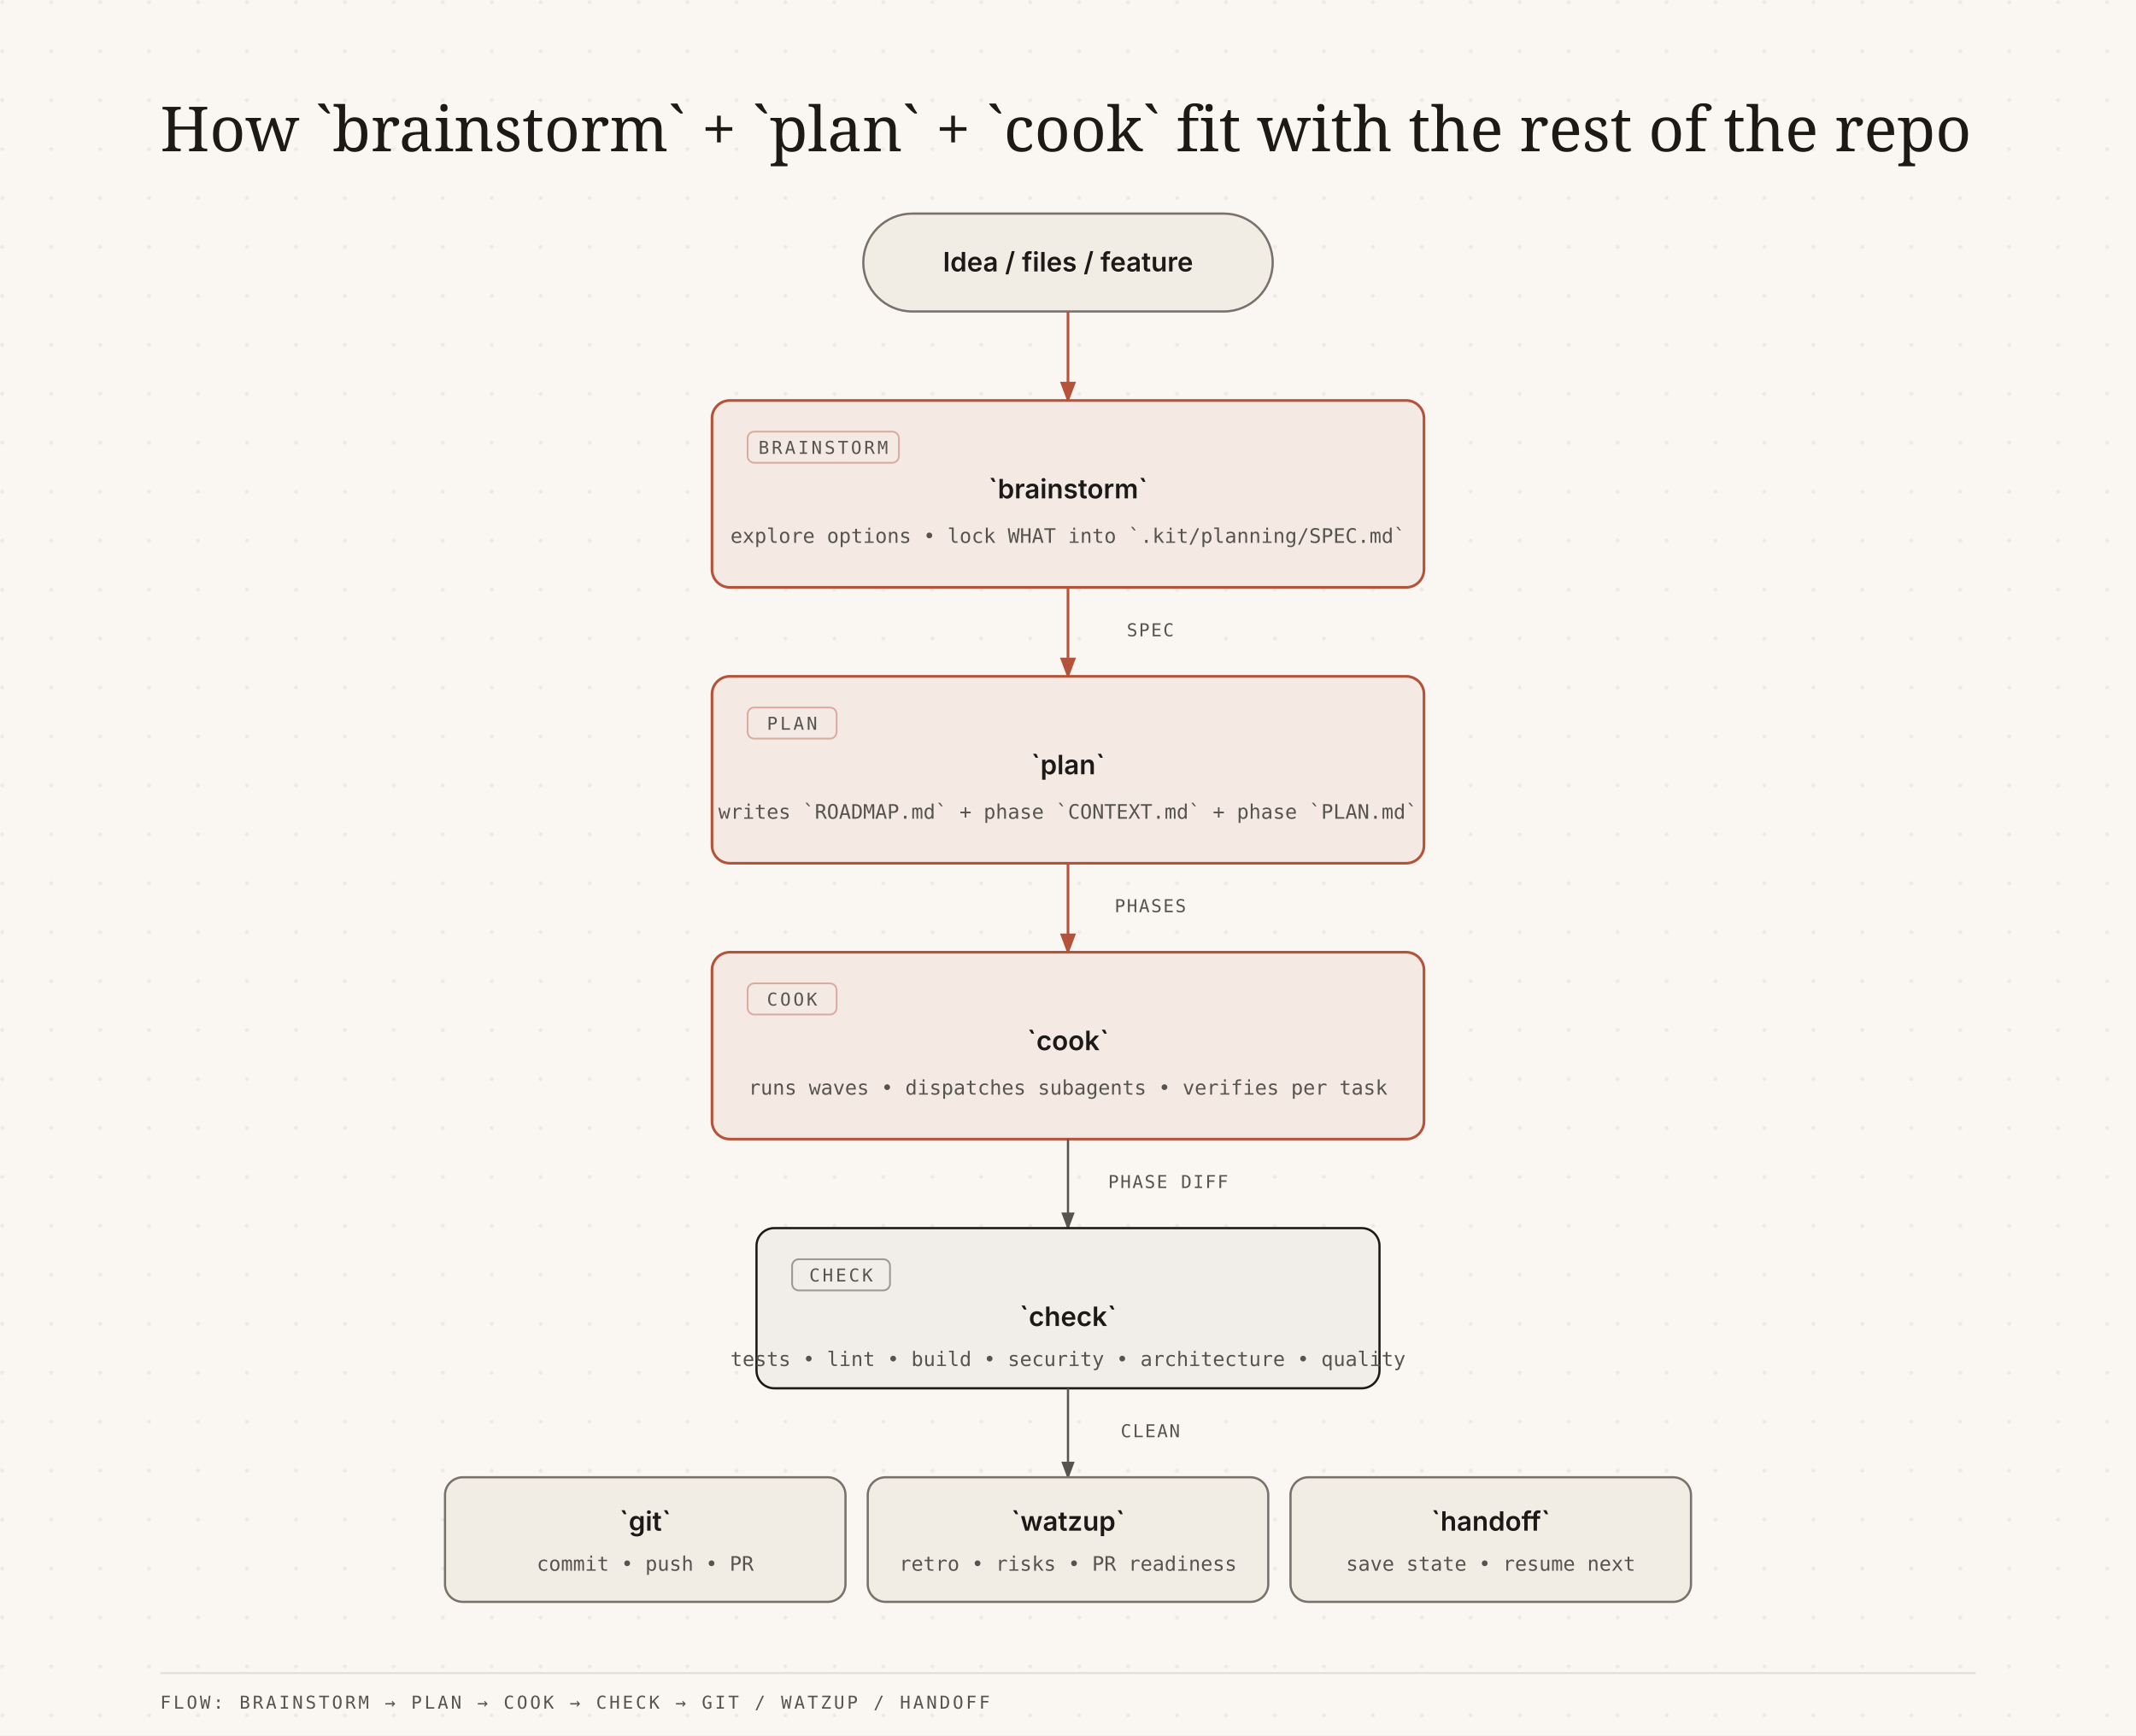
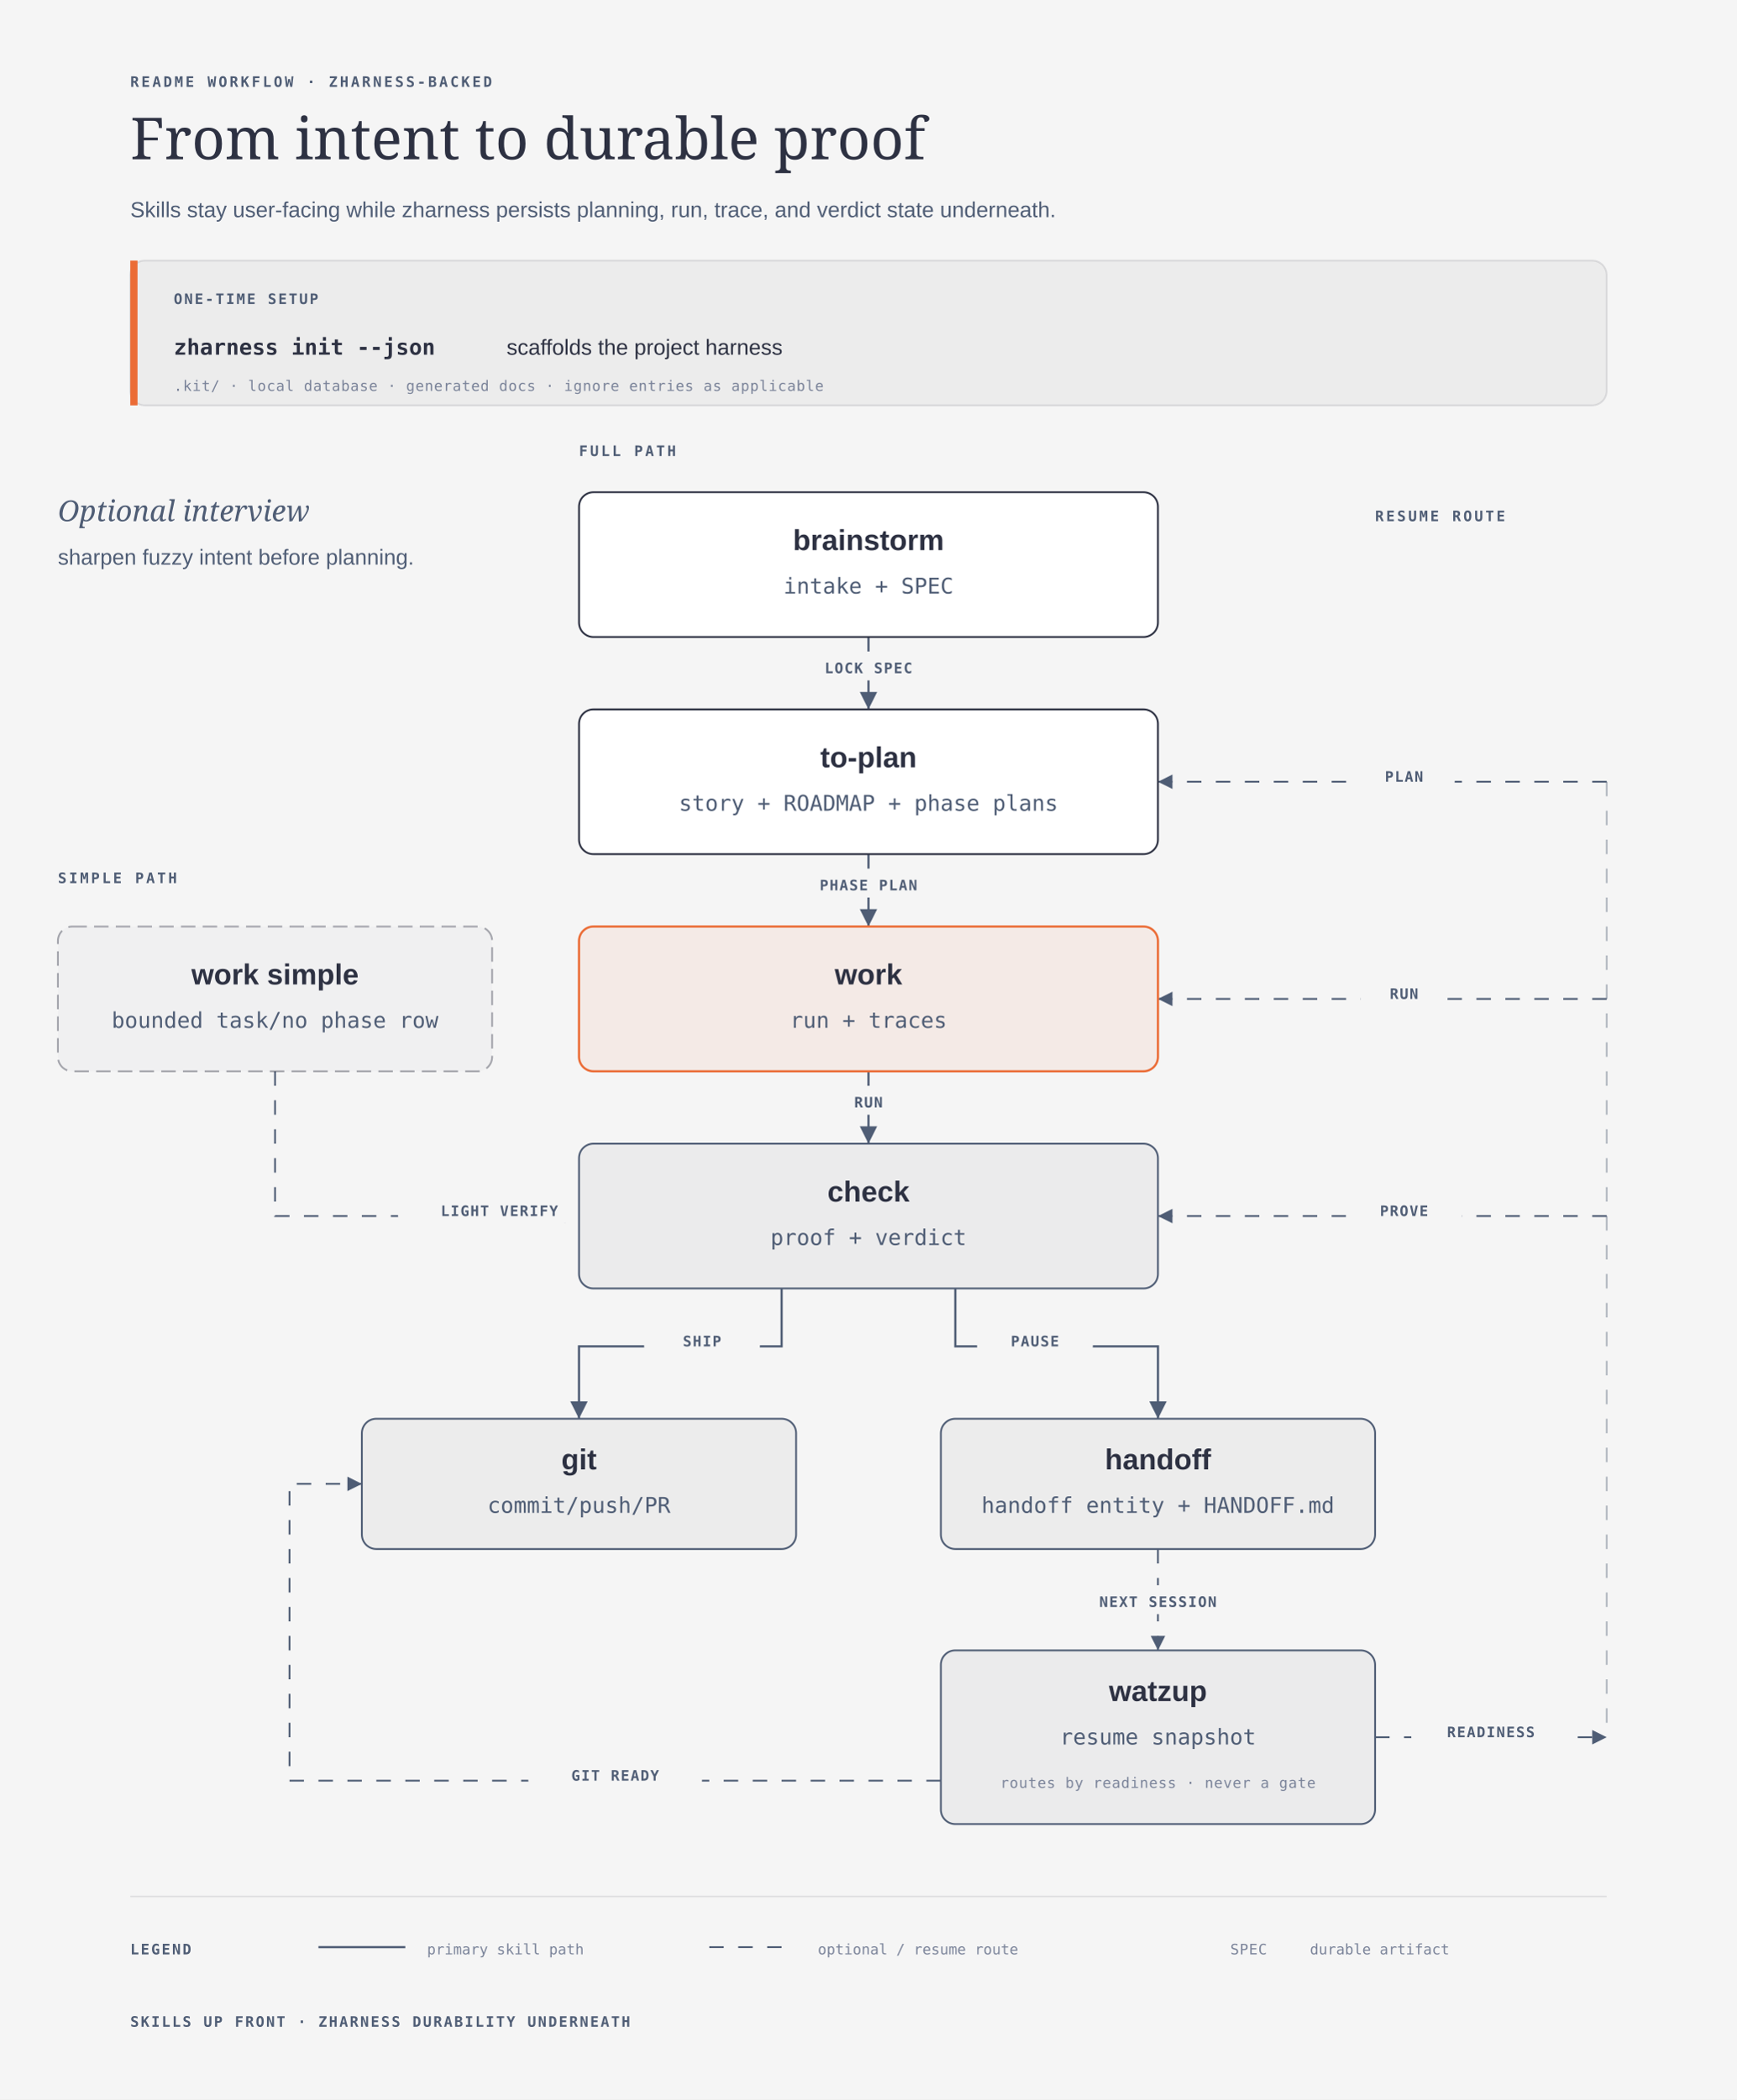
- <svg xmlns="http://www.w3.org/2000/svg" width="960" height="780" viewBox="0 0 960 780" fill="none">
+ <svg xmlns="http://www.w3.org/2000/svg" width="960" height="1160" viewBox="0 0 960 1160" fill="none" role="img" aria-labelledby="diagram-title diagram-desc">
  <defs>
-     <pattern id="dots" width="22" height="22" patternUnits="userSpaceOnUse">
-       <circle cx="1" cy="1" r="0.9" fill="rgba(28,25,23,0.10)" />
-     </pattern>
-     <marker id="arrow" markerWidth="8" markerHeight="6" refX="7" refY="3" orient="auto">
-       <polygon points="0 0, 8 3, 0 6" fill="#57534e" />
+     <marker id="arrow" markerWidth="8" markerHeight="8" refX="8" refY="4" orient="auto" markerUnits="strokeWidth">
+       <path d="M0 0 L8 4 L0 8 Z" fill="#4f5d75" />
    </marker>
-     <marker id="arrow-accent" markerWidth="8" markerHeight="6" refX="7" refY="3" orient="auto">
-       <polygon points="0 0, 8 3, 0 6" fill="#b5523a" />
+     <marker id="arrow-accent" markerWidth="8" markerHeight="8" refX="8" refY="4" orient="auto" markerUnits="strokeWidth">
+       <path d="M0 0 L8 4 L0 8 Z" fill="#eb6c36" />
+     </marker>
+     <marker id="arrow-link" markerWidth="8" markerHeight="8" refX="8" refY="4" orient="auto" markerUnits="strokeWidth">
+       <path d="M0 0 L8 4 L0 8 Z" fill="#2e5aa8" />
    </marker>
    <style>
-       .title { font: 400 28px 'Instrument Serif', Georgia, serif; fill: #1c1917; }
-       .label { font: 600 12px 'Inter', 'Segoe UI', Arial, sans-serif; fill: #1c1917; }
-       .mono { font: 500 9px 'SFMono-Regular', Consolas, monospace; fill: #57534e; }
-       .arrowLabel { font: 500 8px 'SFMono-Regular', Consolas, monospace; fill: #57534e; letter-spacing: 0.08em; }
-       .legend { font: 500 8px 'SFMono-Regular', Consolas, monospace; fill: #57534e; letter-spacing: 0.14em; }
+       .title { font: 400 32px 'Instrument Serif', Georgia, serif; fill: #2d3142; }
+       .subtitle { font: 400 12px 'Geist', Arial, sans-serif; fill: #4f5d75; }
+       .eyebrow { font: 600 8px 'Geist Mono', monospace; fill: #4f5d75; letter-spacing: 0.16em; }
+       .setup-label { font: 600 8px 'Geist Mono', monospace; fill: #4f5d75; letter-spacing: 0.12em; }
+       .setup-command { font: 600 12px 'Geist Mono', monospace; fill: #2d3142; }
+       .setup-copy { font: 500 12px 'Geist', Arial, sans-serif; fill: #2d3142; }
+       .node-label { font: 600 16px 'Geist', Arial, sans-serif; fill: #2d3142; }
+       .node-sublabel { font: 500 12px 'Geist Mono', monospace; fill: #4f5d75; }
+       .node-note { font: 500 8px 'Geist Mono', monospace; fill: #7a8399; letter-spacing: 0.04em; }
+       .arrow-label { font: 600 8px 'Geist Mono', monospace; fill: #4f5d75; letter-spacing: 0.08em; }
+       .callout { font: italic 400 16px 'Instrument Serif', Georgia, serif; fill: #4f5d75; }
+       .legend { font: 600 8px 'Geist Mono', monospace; fill: #4f5d75; letter-spacing: 0.12em; }
+       .legend-copy { font: 500 8px 'Geist Mono', monospace; fill: #7a8399; }
+       .primary-arrow { stroke: #4f5d75; stroke-width: 1.2; fill: none; marker-end: url(#arrow); }
+       .route-arrow { stroke: #4f5d75; stroke-width: 1; fill: none; stroke-dasharray: 8 8; marker-end: url(#arrow); }
+       .route-rail { stroke: rgba(79,93,117,0.40); stroke-width: 1; stroke-dasharray: 8 8; }
+       .node-mask { fill: #f5f5f5; }
+       .node-box { fill: #ffffff; stroke: #2d3142; stroke-width: 1; }
+       .node-soft { fill: rgba(45,49,66,0.05); stroke: #4f5d75; stroke-width: 1; }
+       .node-terminal { fill: #ececec; stroke: #4f5d75; stroke-width: 1; }
+       .node-optional { fill: rgba(45,49,66,0.02); stroke: rgba(45,49,66,0.40); stroke-width: 1; stroke-dasharray: 8 4; }
+       .node-focal { fill: rgba(235,108,54,0.08); stroke: #eb6c36; stroke-width: 1.2; }
    </style>
  </defs>
-   <rect width="960" height="780" fill="#faf7f2" />
-   <rect width="960" height="780" fill="url(#dots)" opacity="0.55" />
-   <text x="72" y="68" class="title">How `brainstorm` + `plan` + `cook` fit with the rest of the repo</text>
-   <rect x="388" y="96" width="184" height="44" rx="22" fill="#faf7f2" />
-   <rect x="388" y="96" width="184" height="44" rx="22" fill="#f2ede4" stroke="#78716c" stroke-width="1" />
-   <text x="480" y="122" class="label" text-anchor="middle">Idea / files / feature</text>
-   <path d="M480 140 L480 180" stroke="#b5523a" stroke-width="1.2" marker-end="url(#arrow-accent)" />
-   <rect x="320" y="180" width="320" height="84" rx="8" fill="#faf7f2" />
-   <rect x="320" y="180" width="320" height="84" rx="8" fill="rgba(181,82,58,0.08)" stroke="#b5523a" stroke-width="1.2" />
-   <rect x="336" y="194" width="68" height="14" rx="3" fill="transparent" stroke="rgba(181,82,58,0.40)" stroke-width="0.8" />
-   <text x="370" y="204" class="legend" text-anchor="middle">BRAINSTORM</text>
-   <text x="480" y="224" class="label" text-anchor="middle">`brainstorm`</text>
-   <text x="480" y="244" class="mono" text-anchor="middle">explore options • lock WHAT into `.kit/planning/SPEC.md`</text>
-   <path d="M480 264 L480 304" stroke="#b5523a" stroke-width="1.2" marker-end="url(#arrow-accent)" />
-   <rect x="494" y="276" width="46" height="14" rx="3" fill="#faf7f2" />
-   <text x="517" y="286" class="arrowLabel" text-anchor="middle">SPEC</text>
-   <rect x="320" y="304" width="320" height="84" rx="8" fill="#faf7f2" />
-   <rect x="320" y="304" width="320" height="84" rx="8" fill="rgba(181,82,58,0.08)" stroke="#b5523a" stroke-width="1.2" />
-   <rect x="336" y="318" width="40" height="14" rx="3" fill="transparent" stroke="rgba(181,82,58,0.40)" stroke-width="0.8" />
-   <text x="356" y="328" class="legend" text-anchor="middle">PLAN</text>
-   <text x="480" y="348" class="label" text-anchor="middle">`plan`</text>
-   <text x="480" y="368" class="mono" text-anchor="middle">writes `ROADMAP.md` + phase `CONTEXT.md` + phase `PLAN.md`</text>
-   <path d="M480 388 L480 428" stroke="#b5523a" stroke-width="1.2" marker-end="url(#arrow-accent)" />
-   <rect x="486" y="400" width="62" height="14" rx="3" fill="#faf7f2" />
-   <text x="517" y="410" class="arrowLabel" text-anchor="middle">PHASES</text>
-   <rect x="320" y="428" width="320" height="84" rx="8" fill="#faf7f2" />
-   <rect x="320" y="428" width="320" height="84" rx="8" fill="rgba(181,82,58,0.08)" stroke="#b5523a" stroke-width="1.2" />
-   <rect x="336" y="442" width="40" height="14" rx="3" fill="transparent" stroke="rgba(181,82,58,0.40)" stroke-width="0.8" />
-   <text x="356" y="452" class="legend" text-anchor="middle">COOK</text>
-   <text x="480" y="472" class="label" text-anchor="middle">`cook`</text>
-   <text x="480" y="492" class="mono" text-anchor="middle">runs waves • dispatches subagents • verifies per task</text>
-   <path d="M480 512 L480 552" stroke="#57534e" stroke-width="1" marker-end="url(#arrow)" />
-   <rect x="486" y="524" width="78" height="14" rx="3" fill="#faf7f2" />
-   <text x="525" y="534" class="arrowLabel" text-anchor="middle">PHASE DIFF</text>
-   <rect x="340" y="552" width="280" height="72" rx="8" fill="#faf7f2" />
-   <rect x="340" y="552" width="280" height="72" rx="8" fill="rgba(28,25,23,0.04)" stroke="#1c1917" stroke-width="1" />
-   <rect x="356" y="566" width="44" height="14" rx="3" fill="transparent" stroke="rgba(28,25,23,0.40)" stroke-width="0.8" />
-   <text x="378" y="576" class="legend" text-anchor="middle">CHECK</text>
-   <text x="480" y="596" class="label" text-anchor="middle">`check`</text>
-   <text x="480" y="614" class="mono" text-anchor="middle">tests • lint • build • security • architecture • quality</text>
-   <path d="M480 624 L480 664" stroke="#57534e" stroke-width="1" marker-end="url(#arrow)" />
-   <rect x="492" y="636" width="50" height="14" rx="3" fill="#faf7f2" />
-   <text x="517" y="646" class="arrowLabel" text-anchor="middle">CLEAN</text>
-   <rect x="200" y="664" width="180" height="56" rx="8" fill="#f2ede4" stroke="#78716c" stroke-width="1" />
-   <text x="290" y="688" class="label" text-anchor="middle">`git`</text>
-   <text x="290" y="706" class="mono" text-anchor="middle">commit • push • PR</text>
-   <rect x="390" y="664" width="180" height="56" rx="8" fill="#f2ede4" stroke="#78716c" stroke-width="1" />
-   <text x="480" y="688" class="label" text-anchor="middle">`watzup`</text>
-   <text x="480" y="706" class="mono" text-anchor="middle">retro • risks • PR readiness</text>
-   <rect x="580" y="664" width="180" height="56" rx="8" fill="#f2ede4" stroke="#78716c" stroke-width="1" />
-   <text x="670" y="688" class="label" text-anchor="middle">`handoff`</text>
-   <text x="670" y="706" class="mono" text-anchor="middle">save state • resume next</text>
-   <line x1="72" y1="752" x2="888" y2="752" stroke="rgba(28,25,23,0.12)" stroke-width="0.8" />
-   <text x="72" y="768" class="legend">FLOW: BRAINSTORM → PLAN → COOK → CHECK → GIT / WATZUP / HANDOFF</text>
+   <rect width="960" height="1160" fill="#f5f5f5" />
+   <text x="72" y="48" class="eyebrow">README WORKFLOW · ZHARNESS-BACKED</text>
+   <text x="72" y="88" class="title">From intent to durable proof</text>
+   <text x="72" y="120" class="subtitle">Skills stay user-facing while zharness persists planning, run, trace, and verdict state underneath.</text>
+   <rect x="72" y="144" width="816" height="80" rx="8" fill="#ececec" stroke="rgba(45,49,66,0.12)" stroke-width="1" />
+   <rect x="72" y="144" width="4" height="80" fill="#eb6c36" />
+   <text x="96" y="168" class="setup-label">ONE-TIME SETUP</text>
+   <text x="96" y="196" class="setup-command">zharness init --json</text>
+   <text x="280" y="196" class="setup-copy">scaffolds the project harness</text>
+   <text x="96" y="216" class="node-note">.kit/ · local database · generated docs · ignore entries as applicable</text>
+   <text x="320" y="252" class="eyebrow">FULL PATH</text>
+   <text x="32" y="288" class="callout">Optional interview</text>
+   <text x="32" y="312" class="subtitle">sharpen fuzzy intent before planning.</text>
+   <text x="760" y="288" class="eyebrow">RESUME ROUTE</text>
+   <text x="32" y="488" class="eyebrow">SIMPLE PATH</text>
+   <g id="arrows">
+     <path data-arrow="brainstorm-to-to-plan" class="primary-arrow" d="M480 352 V392" />
+     <path data-arrow="to-plan-to-work" class="primary-arrow" d="M480 472 V512" />
+     <path data-arrow="work-to-check" class="primary-arrow" d="M480 592 V632" />
+     <path data-arrow="check-to-git" class="primary-arrow" d="M432 712 V744 H320 V784" />
+     <path data-arrow="check-to-handoff" class="primary-arrow" d="M528 712 V744 H640 V784" />
+     <path data-arrow="handoff-to-watzup" class="route-arrow" d="M640 856 V912" />
+     <path data-arrow="watzup-to-readiness-rail" class="route-arrow" d="M760 960 H888" />
+     <line class="route-rail" x1="888" y1="432" x2="888" y2="960" />
+     <path data-arrow="readiness-to-to-plan" class="route-arrow" d="M888 432 H640" />
+     <path data-arrow="readiness-to-work" class="route-arrow" d="M888 552 H640" />
+     <path data-arrow="readiness-to-check" class="route-arrow" d="M888 672 H640" />
+     <path data-arrow="watzup-to-git" class="route-arrow" d="M520 984 H160 V820 H200" />
+     <path data-arrow="work-simple-to-check" class="route-arrow" d="M152 592 V672 H320" />
+   </g>
+   <g id="arrow-labels">
+     <rect x="440" y="360" width="80" height="16" rx="4" fill="#f5f5f5" />
+     <text x="480" y="372" class="arrow-label" text-anchor="middle">LOCK SPEC</text>
+     <rect x="436" y="480" width="88" height="16" rx="4" fill="#f5f5f5" />
+     <text x="480" y="492" class="arrow-label" text-anchor="middle">PHASE PLAN</text>
+     <rect x="452" y="600" width="56" height="16" rx="4" fill="#f5f5f5" />
+     <text x="480" y="612" class="arrow-label" text-anchor="middle">RUN</text>
+     <rect x="356" y="732" width="64" height="16" rx="4" fill="#f5f5f5" />
+     <text x="388" y="744" class="arrow-label" text-anchor="middle">SHIP</text>
+     <rect x="540" y="732" width="64" height="16" rx="4" fill="#f5f5f5" />
+     <text x="572" y="744" class="arrow-label" text-anchor="middle">PAUSE</text>
+     <rect x="584" y="876" width="112" height="16" rx="4" fill="#f5f5f5" />
+     <text x="640" y="888" class="arrow-label" text-anchor="middle">NEXT SESSION</text>
+     <rect x="780" y="948" width="88" height="16" rx="4" fill="#f5f5f5" />
+     <text x="824" y="960" class="arrow-label" text-anchor="middle">READINESS</text>
+     <rect x="748" y="420" width="56" height="16" rx="4" fill="#f5f5f5" />
+     <text x="776" y="432" class="arrow-label" text-anchor="middle">PLAN</text>
+     <rect x="752" y="540" width="48" height="16" rx="4" fill="#f5f5f5" />
+     <text x="776" y="552" class="arrow-label" text-anchor="middle">RUN</text>
+     <rect x="744" y="660" width="64" height="16" rx="4" fill="#f5f5f5" />
+     <text x="776" y="672" class="arrow-label" text-anchor="middle">PROVE</text>
+     <rect x="292" y="972" width="96" height="16" rx="4" fill="#f5f5f5" />
+     <text x="340" y="984" class="arrow-label" text-anchor="middle">GIT READY</text>
+     <rect x="220" y="660" width="112" height="16" rx="4" fill="#f5f5f5" />
+     <text x="276" y="672" class="arrow-label" text-anchor="middle">LIGHT VERIFY</text>
+   </g>
+   <g data-node="brainstorm">
+     <rect class="node-mask" x="320" y="272" width="320" height="80" rx="8" />
+     <rect class="node-box" x="320" y="272" width="320" height="80" rx="8" />
+     <text x="480" y="304" class="node-label" text-anchor="middle">brainstorm</text>
+     <text x="480" y="328" class="node-sublabel" text-anchor="middle">intake + SPEC</text>
+   </g>
+   <g data-node="to-plan">
+     <rect class="node-mask" x="320" y="392" width="320" height="80" rx="8" />
+     <rect class="node-box" x="320" y="392" width="320" height="80" rx="8" />
+     <text x="480" y="424" class="node-label" text-anchor="middle">to-plan</text>
+     <text x="480" y="448" class="node-sublabel" text-anchor="middle">story + ROADMAP + phase plans</text>
+   </g>
+   <g data-node="work-simple">
+     <rect class="node-mask" x="32" y="512" width="240" height="80" rx="8" />
+     <rect class="node-optional" x="32" y="512" width="240" height="80" rx="8" />
+     <text x="152" y="544" class="node-label" text-anchor="middle">work simple</text>
+     <text x="152" y="568" class="node-sublabel" text-anchor="middle">bounded task/no phase row</text>
+   </g>
+   <g data-node="work">
+     <rect class="node-mask" x="320" y="512" width="320" height="80" rx="8" />
+     <rect class="node-focal" x="320" y="512" width="320" height="80" rx="8" />
+     <text x="480" y="544" class="node-label" text-anchor="middle">work</text>
+     <text x="480" y="568" class="node-sublabel" text-anchor="middle">run + traces</text>
+   </g>
+   <g data-node="check">
+     <rect class="node-mask" x="320" y="632" width="320" height="80" rx="8" />
+     <rect class="node-soft" x="320" y="632" width="320" height="80" rx="8" />
+     <text x="480" y="664" class="node-label" text-anchor="middle">check</text>
+     <text x="480" y="688" class="node-sublabel" text-anchor="middle">proof + verdict</text>
+   </g>
+   <g data-node="git">
+     <rect class="node-mask" x="200" y="784" width="240" height="72" rx="8" />
+     <rect class="node-terminal" x="200" y="784" width="240" height="72" rx="8" />
+     <text x="320" y="812" class="node-label" text-anchor="middle">git</text>
+     <text x="320" y="836" class="node-sublabel" text-anchor="middle">commit/push/PR</text>
+   </g>
+   <g data-node="handoff">
+     <rect class="node-mask" x="520" y="784" width="240" height="72" rx="8" />
+     <rect class="node-terminal" x="520" y="784" width="240" height="72" rx="8" />
+     <text x="640" y="812" class="node-label" text-anchor="middle">handoff</text>
+     <text x="640" y="836" class="node-sublabel" text-anchor="middle">handoff entity + HANDOFF.md</text>
+   </g>
+   <g data-node="watzup">
+     <rect class="node-mask" x="520" y="912" width="240" height="96" rx="8" />
+     <rect class="node-soft" x="520" y="912" width="240" height="96" rx="8" />
+     <text x="640" y="940" class="node-label" text-anchor="middle">watzup</text>
+     <text x="640" y="964" class="node-sublabel" text-anchor="middle">resume snapshot</text>
+     <text x="640" y="988" class="node-note" text-anchor="middle">routes by readiness · never a gate</text>
+   </g>
+   <line x1="72" y1="1048" x2="888" y2="1048" stroke="rgba(45,49,66,0.12)" stroke-width="0.8" />
+   <text x="72" y="1080" class="legend">LEGEND</text>
+   <line x1="176" y1="1076" x2="224" y2="1076" stroke="#4f5d75" stroke-width="1.2" />
+   <text x="236" y="1080" class="legend-copy">primary skill path</text>
+   <line x1="392" y1="1076" x2="440" y2="1076" stroke="#4f5d75" stroke-width="1" stroke-dasharray="8 8" />
+   <text x="452" y="1080" class="legend-copy">optional / resume route</text>
+   <text x="680" y="1080" class="node-note">SPEC</text>
+   <text x="724" y="1080" class="legend-copy">durable artifact</text>
+   <text x="72" y="1120" class="legend">SKILLS UP FRONT · ZHARNESS DURABILITY UNDERNEATH</text>
</svg>
